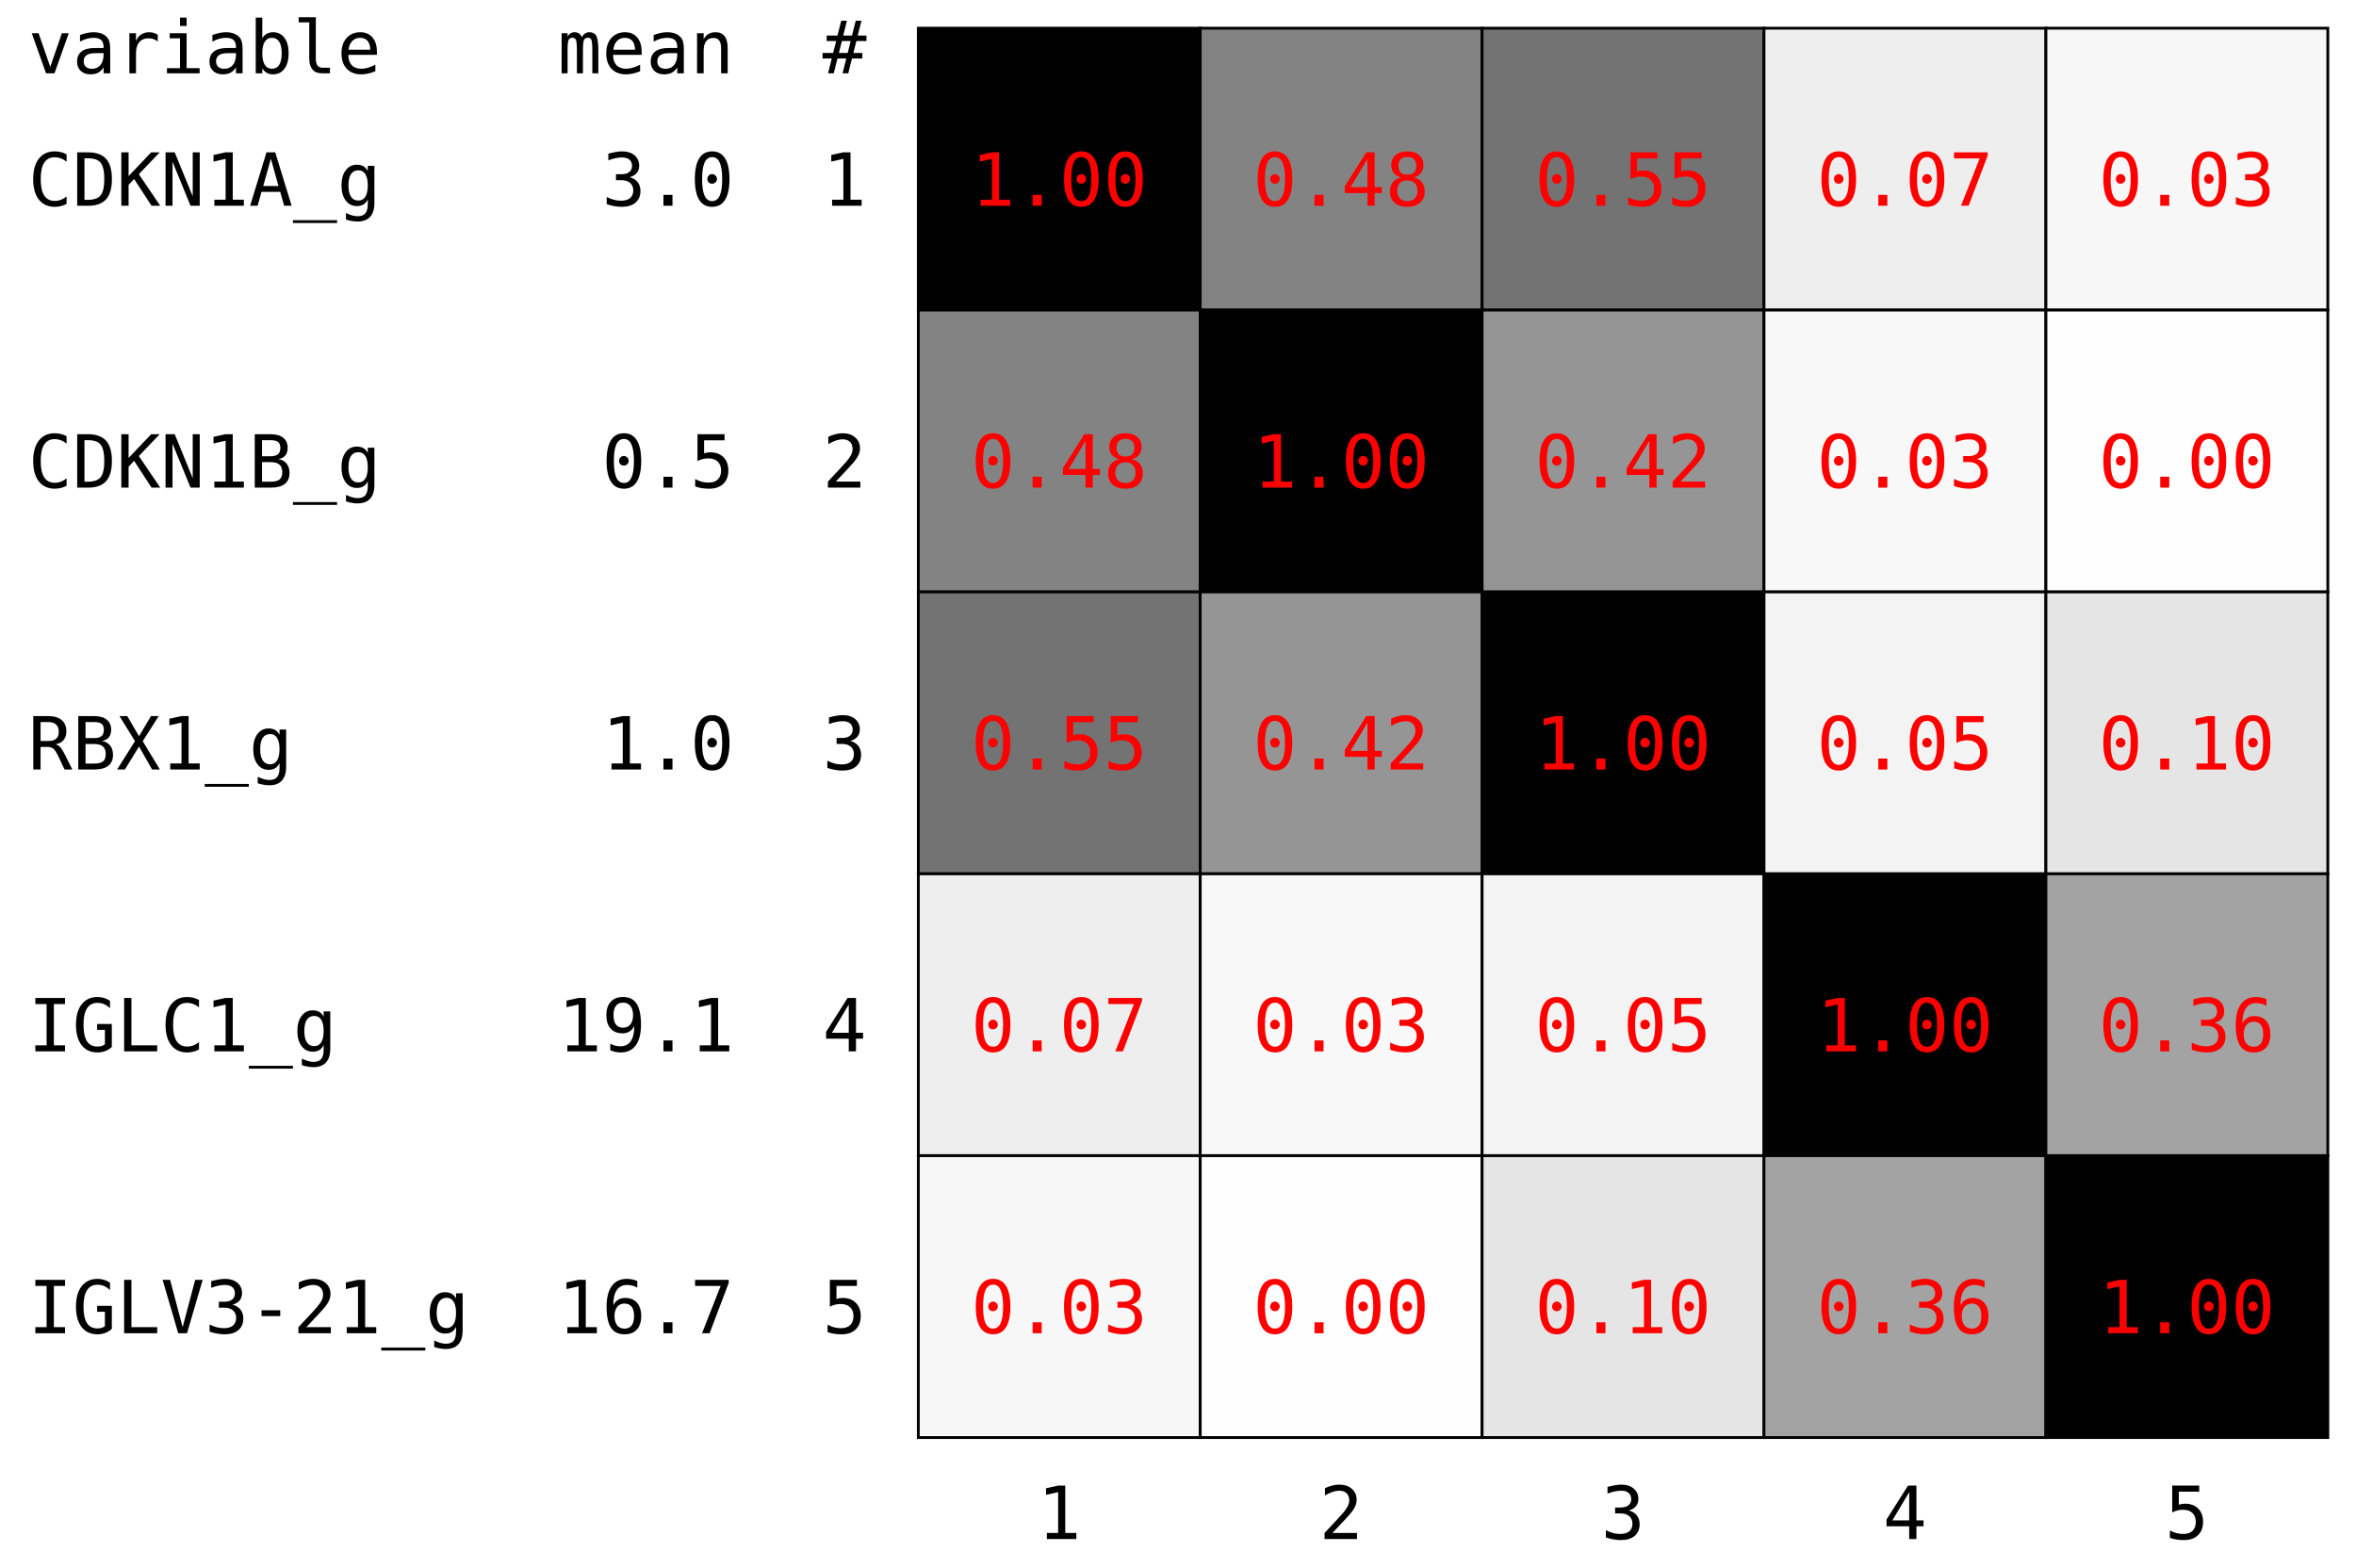
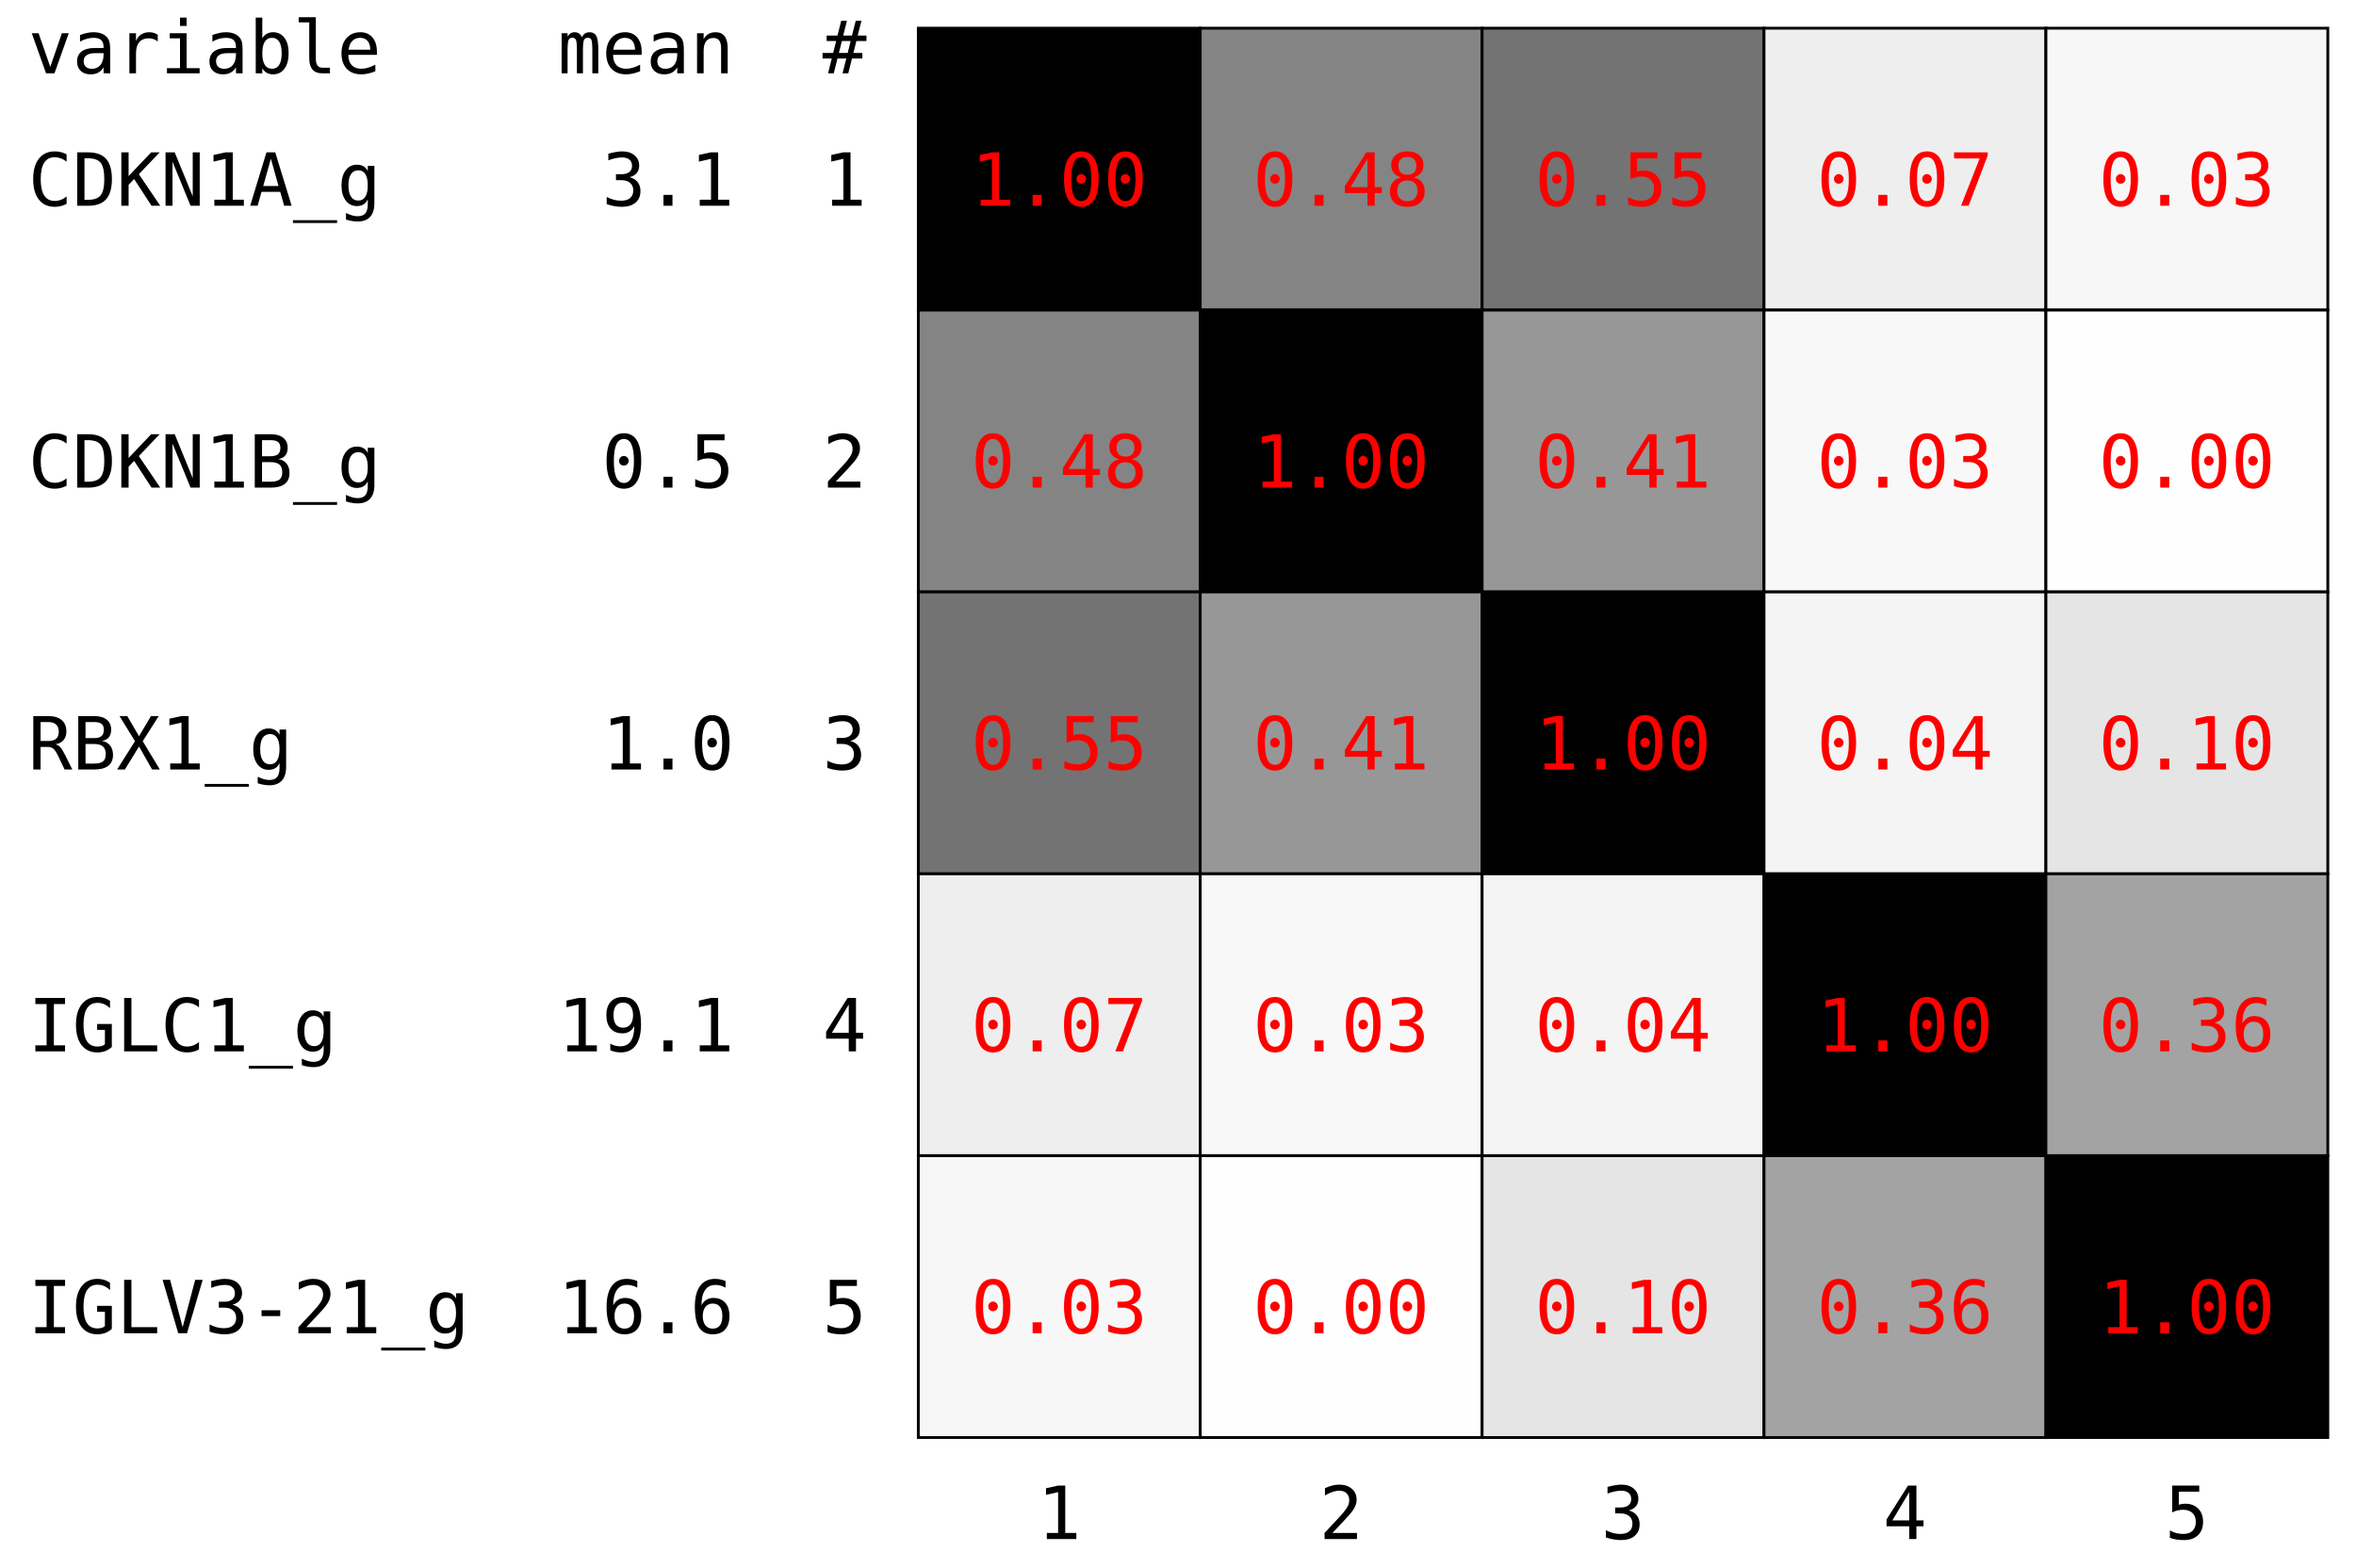
<svg xmlns="http://www.w3.org/2000/svg" version="1.1" baseProfile="full" width="835.76" height="556">
  <defs>
    <style type="text/css">
@font-face {
font-family: "DejaVu LGC Sans Mono";
src: url('https://cdn.jsdelivr.net/npm/@deathbeds/jupyterlab-font-dejavu-sans-mono@1.0.0/style/fonts/DejaVuSansMono.woff2')
format('woff2'),
url('https://cdn.jsdelivr.net/npm/dejavu-fonts-ttf@2.37.3/ttf/DejaVuSansMono.ttf')
format('truetype');
}
</style>
  </defs>
  <text x="10" y="26" font-family="DejaVu LGC Sans Mono" font-size="26" text-anchor="start" fill="black">variable    mean  #</text>
-   <text x="10" y="73" font-family="DejaVu LGC Sans Mono" font-size="26" text-anchor="start" fill="black">CDKN1A_g     3.0  1</text>
+   <text x="10" y="73" font-family="DejaVu LGC Sans Mono" font-size="26" text-anchor="start" fill="black">CDKN1A_g     3.1  1</text>
  <text x="10" y="173" font-family="DejaVu LGC Sans Mono" font-size="26" text-anchor="start" fill="black">CDKN1B_g     0.5  2</text>
  <text x="10" y="273" font-family="DejaVu LGC Sans Mono" font-size="26" text-anchor="start" fill="black">RBX1_g       1.0  3</text>
  <text x="10" y="373" font-family="DejaVu LGC Sans Mono" font-size="26" text-anchor="start" fill="black">IGLC1_g     19.1  4</text>
-   <text x="10" y="473" font-family="DejaVu LGC Sans Mono" font-size="26" text-anchor="start" fill="black">IGLV3-21_g  16.7  5</text>
+   <text x="10" y="473" font-family="DejaVu LGC Sans Mono" font-size="26" text-anchor="start" fill="black">IGLV3-21_g  16.6  5</text>
  <text x="375.76" y="546" font-family="DejaVu LGC Sans Mono" font-size="26" text-anchor="middle" fill="black">1</text>
  <text x="475.76" y="546" font-family="DejaVu LGC Sans Mono" font-size="26" text-anchor="middle" fill="black">2</text>
  <text x="575.76" y="546" font-family="DejaVu LGC Sans Mono" font-size="26" text-anchor="middle" fill="black">3</text>
  <text x="675.76" y="546" font-family="DejaVu LGC Sans Mono" font-size="26" text-anchor="middle" fill="black">4</text>
  <text x="775.76" y="546" font-family="DejaVu LGC Sans Mono" font-size="26" text-anchor="middle" fill="black">5</text>
  <rect x="325.76" y="10" width="100" height="100" style="fill:#000000;stroke:black;stroke-width:1" />
  <text x="375.76" y="73" font-family="DejaVu LGC Sans Mono" font-size="26" text-anchor="middle" fill="red">1.00</text>
-   <rect x="325.76" y="110" width="100" height="100" style="fill:#838383;stroke:black;stroke-width:1" />
+   <rect x="325.76" y="110" width="100" height="100" style="fill:#848484;stroke:black;stroke-width:1" />
  <text x="375.76" y="173" font-family="DejaVu LGC Sans Mono" font-size="26" text-anchor="middle" fill="red">0.48</text>
  <rect x="325.76" y="210" width="100" height="100" style="fill:#737373;stroke:black;stroke-width:1" />
  <text x="375.76" y="273" font-family="DejaVu LGC Sans Mono" font-size="26" text-anchor="middle" fill="red">0.55</text>
  <rect x="325.76" y="310" width="100" height="100" style="fill:#EEEEEE;stroke:black;stroke-width:1" />
  <text x="375.76" y="373" font-family="DejaVu LGC Sans Mono" font-size="26" text-anchor="middle" fill="red">0.07</text>
  <rect x="325.76" y="410" width="100" height="100" style="fill:#F7F7F7;stroke:black;stroke-width:1" />
  <text x="375.76" y="473" font-family="DejaVu LGC Sans Mono" font-size="26" text-anchor="middle" fill="red">0.03</text>
-   <rect x="425.76" y="10" width="100" height="100" style="fill:#838383;stroke:black;stroke-width:1" />
+   <rect x="425.76" y="10" width="100" height="100" style="fill:#848484;stroke:black;stroke-width:1" />
  <text x="475.76" y="73" font-family="DejaVu LGC Sans Mono" font-size="26" text-anchor="middle" fill="red">0.48</text>
  <rect x="425.76" y="110" width="100" height="100" style="fill:#000000;stroke:black;stroke-width:1" />
  <text x="475.76" y="173" font-family="DejaVu LGC Sans Mono" font-size="26" text-anchor="middle" fill="red">1.00</text>
-   <rect x="425.76" y="210" width="100" height="100" style="fill:#959595;stroke:black;stroke-width:1" />
-   <text x="475.76" y="273" font-family="DejaVu LGC Sans Mono" font-size="26" text-anchor="middle" fill="red">0.42</text>
+   <rect x="425.76" y="210" width="100" height="100" style="fill:#979797;stroke:black;stroke-width:1" />
+   <text x="475.76" y="273" font-family="DejaVu LGC Sans Mono" font-size="26" text-anchor="middle" fill="red">0.41</text>
  <rect x="425.76" y="310" width="100" height="100" style="fill:#F8F8F8;stroke:black;stroke-width:1" />
  <text x="475.76" y="373" font-family="DejaVu LGC Sans Mono" font-size="26" text-anchor="middle" fill="red">0.03</text>
  <rect x="425.76" y="410" width="100" height="100" style="fill:#FEFEFE;stroke:black;stroke-width:1" />
  <text x="475.76" y="473" font-family="DejaVu LGC Sans Mono" font-size="26" text-anchor="middle" fill="red">0.00</text>
  <rect x="525.76" y="10" width="100" height="100" style="fill:#737373;stroke:black;stroke-width:1" />
  <text x="575.76" y="73" font-family="DejaVu LGC Sans Mono" font-size="26" text-anchor="middle" fill="red">0.55</text>
-   <rect x="525.76" y="110" width="100" height="100" style="fill:#959595;stroke:black;stroke-width:1" />
-   <text x="575.76" y="173" font-family="DejaVu LGC Sans Mono" font-size="26" text-anchor="middle" fill="red">0.42</text>
+   <rect x="525.76" y="110" width="100" height="100" style="fill:#979797;stroke:black;stroke-width:1" />
+   <text x="575.76" y="173" font-family="DejaVu LGC Sans Mono" font-size="26" text-anchor="middle" fill="red">0.41</text>
  <rect x="525.76" y="210" width="100" height="100" style="fill:#000000;stroke:black;stroke-width:1" />
  <text x="575.76" y="273" font-family="DejaVu LGC Sans Mono" font-size="26" text-anchor="middle" fill="red">1.00</text>
-   <rect x="525.76" y="310" width="100" height="100" style="fill:#F3F3F3;stroke:black;stroke-width:1" />
-   <text x="575.76" y="373" font-family="DejaVu LGC Sans Mono" font-size="26" text-anchor="middle" fill="red">0.05</text>
+   <rect x="525.76" y="310" width="100" height="100" style="fill:#F4F4F4;stroke:black;stroke-width:1" />
+   <text x="575.76" y="373" font-family="DejaVu LGC Sans Mono" font-size="26" text-anchor="middle" fill="red">0.04</text>
  <rect x="525.76" y="410" width="100" height="100" style="fill:#E5E5E5;stroke:black;stroke-width:1" />
  <text x="575.76" y="473" font-family="DejaVu LGC Sans Mono" font-size="26" text-anchor="middle" fill="red">0.10</text>
  <rect x="625.76" y="10" width="100" height="100" style="fill:#EEEEEE;stroke:black;stroke-width:1" />
  <text x="675.76" y="73" font-family="DejaVu LGC Sans Mono" font-size="26" text-anchor="middle" fill="red">0.07</text>
  <rect x="625.76" y="110" width="100" height="100" style="fill:#F8F8F8;stroke:black;stroke-width:1" />
  <text x="675.76" y="173" font-family="DejaVu LGC Sans Mono" font-size="26" text-anchor="middle" fill="red">0.03</text>
-   <rect x="625.76" y="210" width="100" height="100" style="fill:#F3F3F3;stroke:black;stroke-width:1" />
-   <text x="675.76" y="273" font-family="DejaVu LGC Sans Mono" font-size="26" text-anchor="middle" fill="red">0.05</text>
+   <rect x="625.76" y="210" width="100" height="100" style="fill:#F4F4F4;stroke:black;stroke-width:1" />
+   <text x="675.76" y="273" font-family="DejaVu LGC Sans Mono" font-size="26" text-anchor="middle" fill="red">0.04</text>
  <rect x="625.76" y="310" width="100" height="100" style="fill:#000000;stroke:black;stroke-width:1" />
  <text x="675.76" y="373" font-family="DejaVu LGC Sans Mono" font-size="26" text-anchor="middle" fill="red">1.00</text>
  <rect x="625.76" y="410" width="100" height="100" style="fill:#A3A3A3;stroke:black;stroke-width:1" />
  <text x="675.76" y="473" font-family="DejaVu LGC Sans Mono" font-size="26" text-anchor="middle" fill="red">0.36</text>
  <rect x="725.76" y="10" width="100" height="100" style="fill:#F7F7F7;stroke:black;stroke-width:1" />
  <text x="775.76" y="73" font-family="DejaVu LGC Sans Mono" font-size="26" text-anchor="middle" fill="red">0.03</text>
  <rect x="725.76" y="110" width="100" height="100" style="fill:#FEFEFE;stroke:black;stroke-width:1" />
  <text x="775.76" y="173" font-family="DejaVu LGC Sans Mono" font-size="26" text-anchor="middle" fill="red">0.00</text>
  <rect x="725.76" y="210" width="100" height="100" style="fill:#E5E5E5;stroke:black;stroke-width:1" />
  <text x="775.76" y="273" font-family="DejaVu LGC Sans Mono" font-size="26" text-anchor="middle" fill="red">0.10</text>
  <rect x="725.76" y="310" width="100" height="100" style="fill:#A3A3A3;stroke:black;stroke-width:1" />
  <text x="775.76" y="373" font-family="DejaVu LGC Sans Mono" font-size="26" text-anchor="middle" fill="red">0.36</text>
  <rect x="725.76" y="410" width="100" height="100" style="fill:#000000;stroke:black;stroke-width:1" />
  <text x="775.76" y="473" font-family="DejaVu LGC Sans Mono" font-size="26" text-anchor="middle" fill="red">1.00</text>
</svg>
